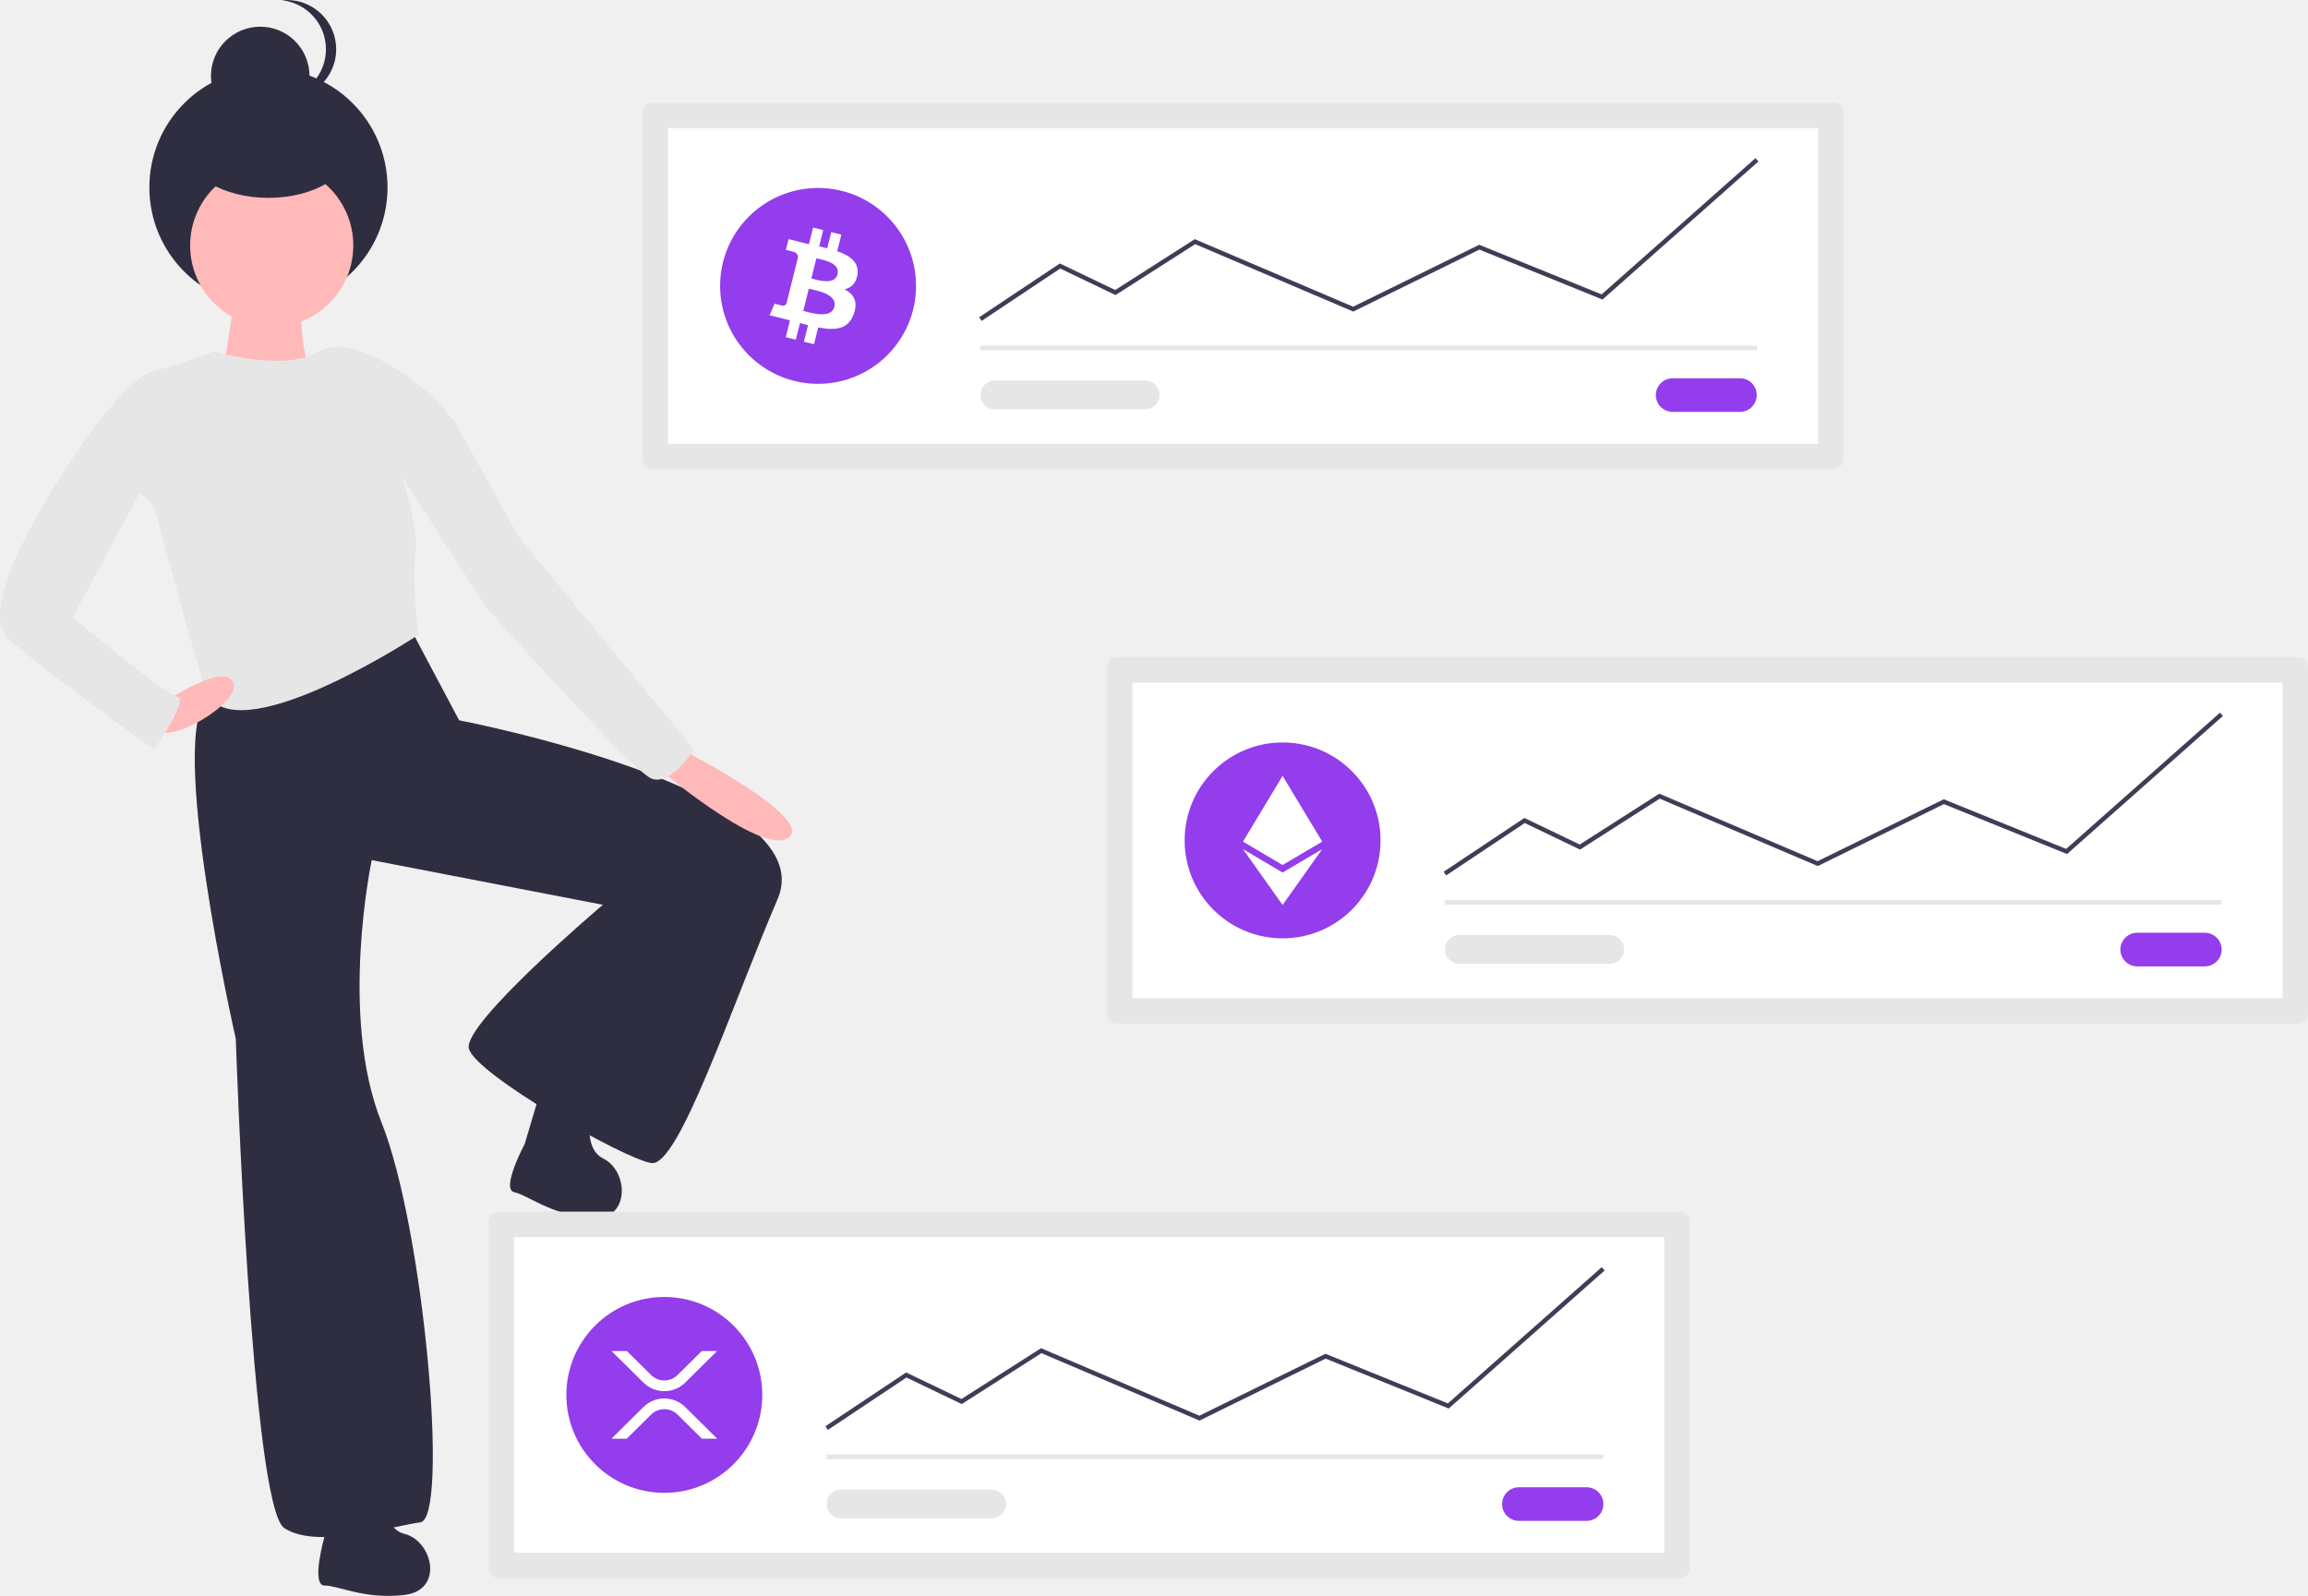
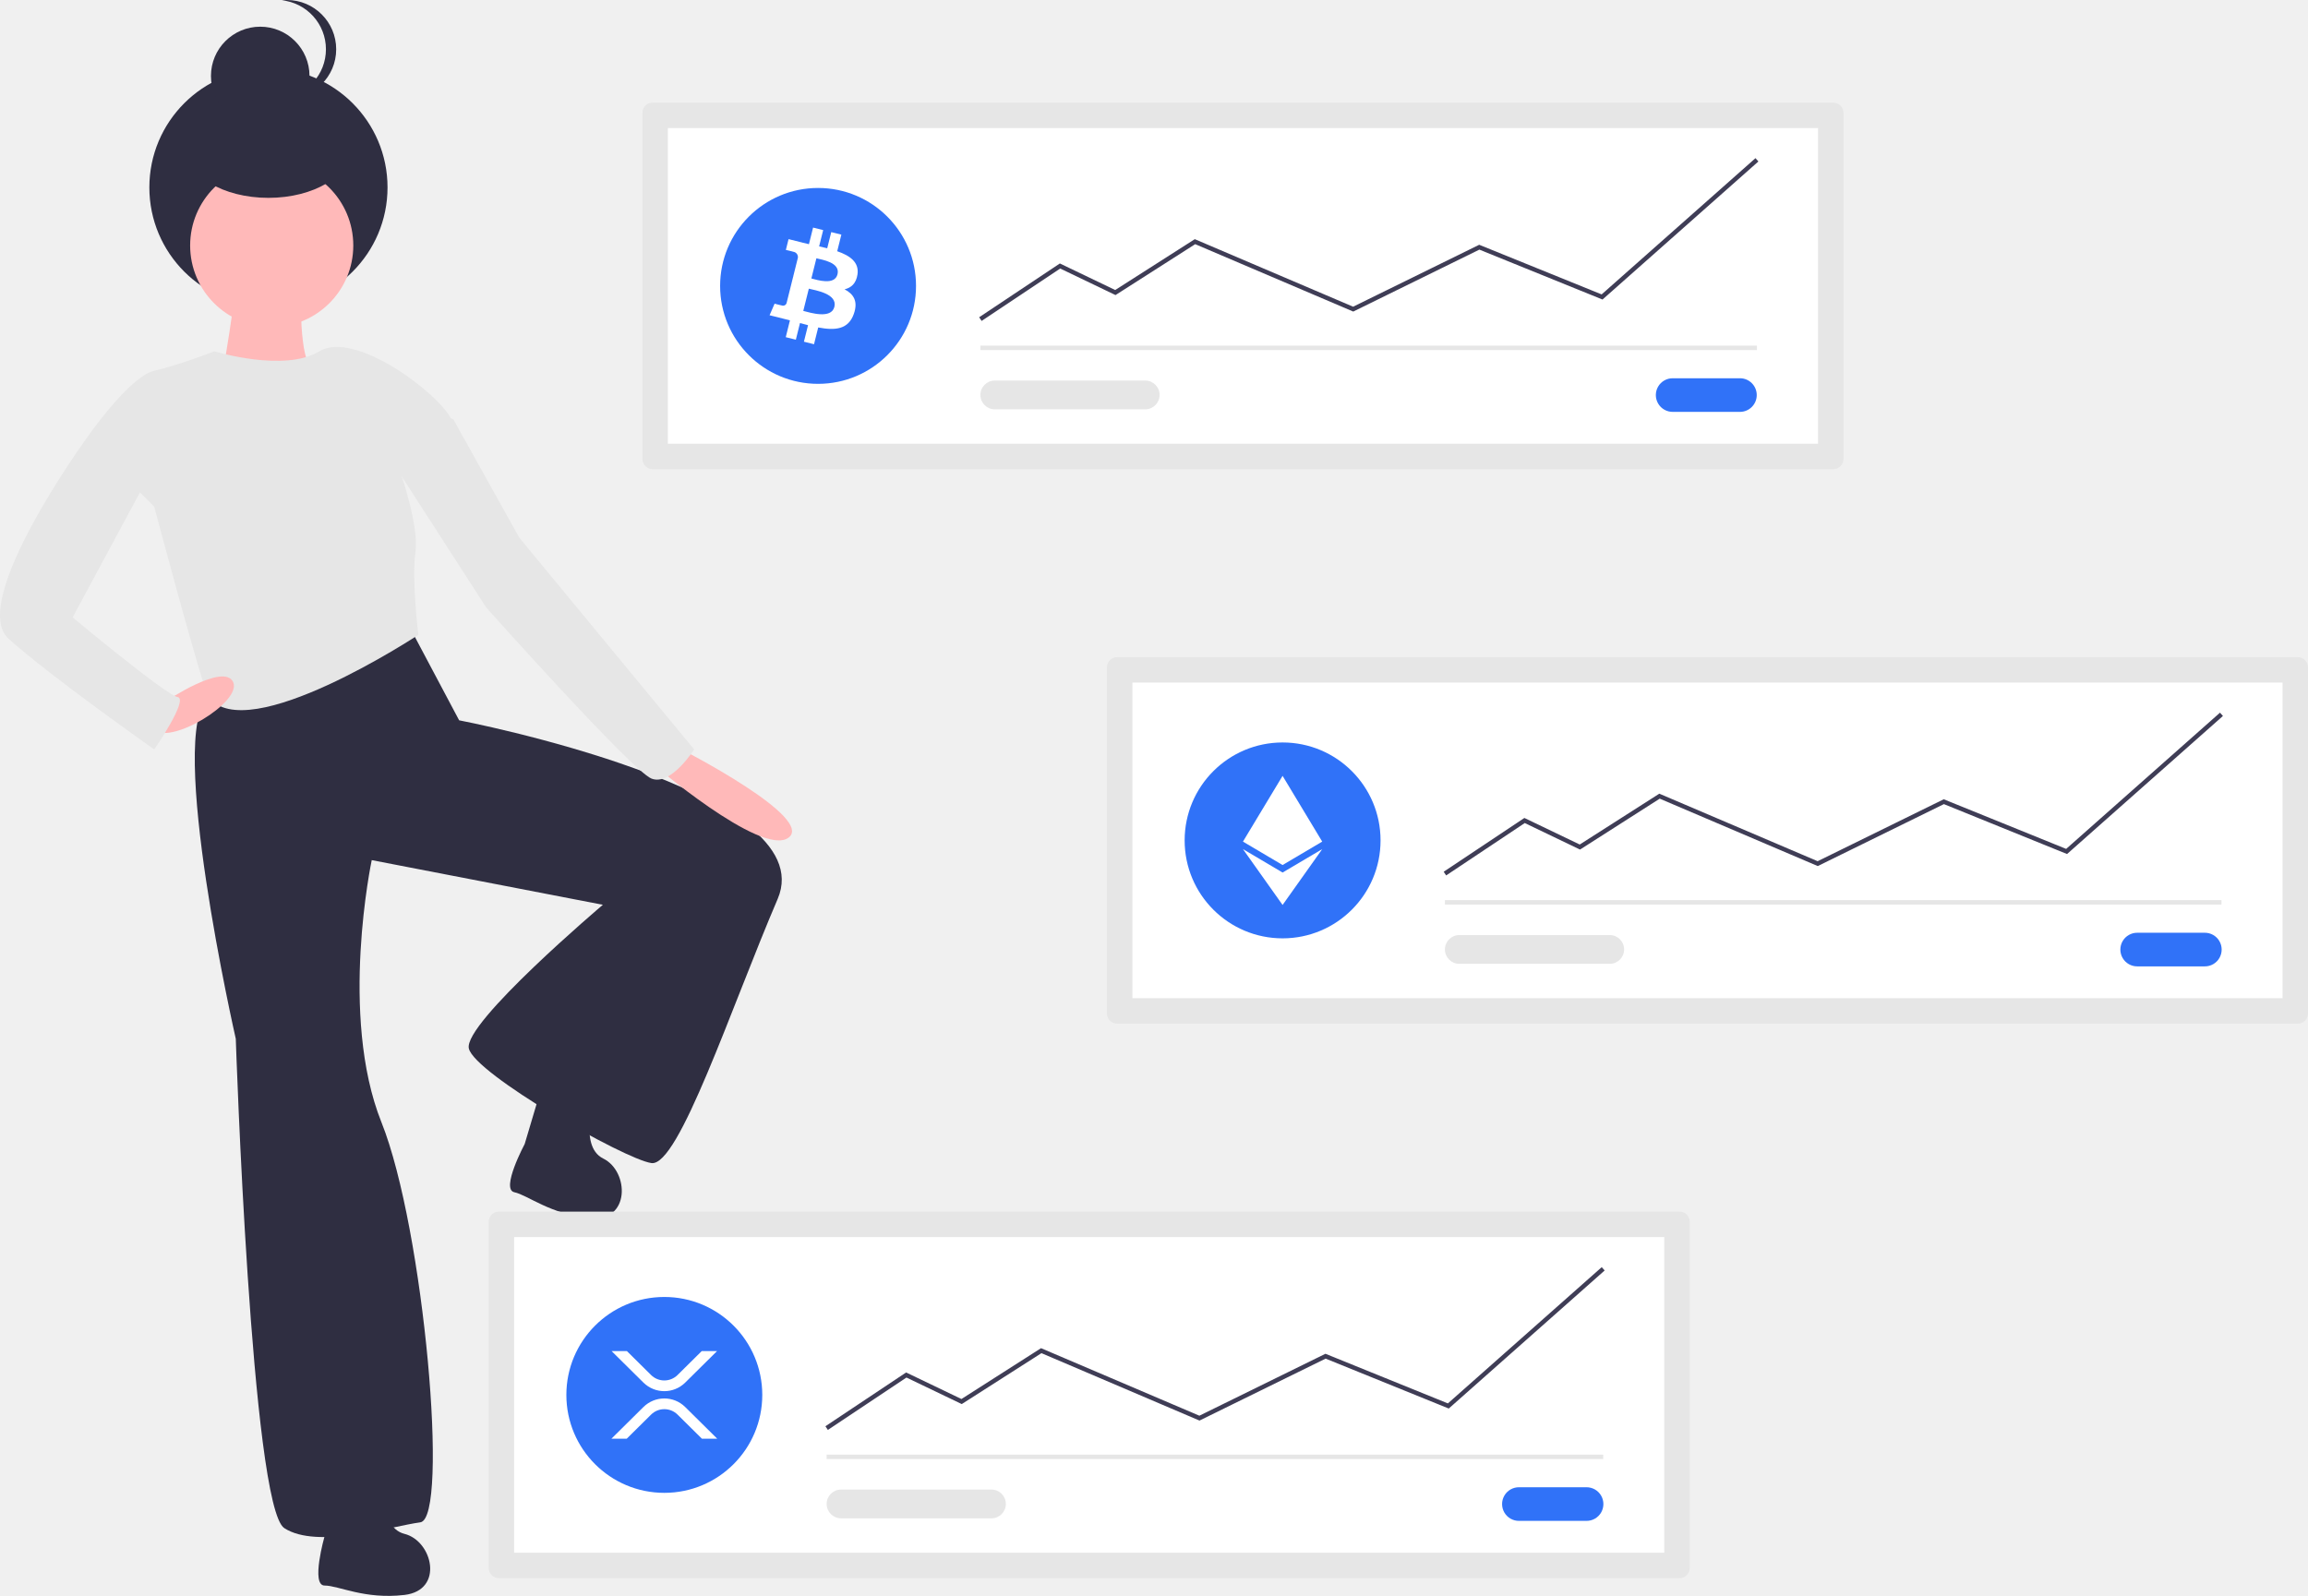
<svg xmlns="http://www.w3.org/2000/svg" id="ae8e3b67-68ad-47ca-99a9-8e5b053c0a6f" data-name="Layer 1" width="974.755" height="674.095" viewBox="0 0 974.755 674.095">
  <path d="M200.719,407.361c-18.046,14.765,11.484,144.368,11.484,144.368s6.562,197.686,20.507,206.709,45.115-.82,57.419-2.461,1.641-123.861-16.405-168.976S269.622,476.264,269.622,476.264l97.612,18.866s-59.06,50.037-56.599,60.7,65.622,46.755,77.106,48.396,33.631-65.622,53.318-111.557-134.525-75.465-134.525-75.465l-21.327-40.193S218.765,392.596,200.719,407.361Z" transform="translate(-112.6223 -112.9526)" fill="#2f2e41" />
  <path d="M249.71,761.841s-5.952,20.833,0,20.833,16.865,5.952,33.73,3.968,11.905-22.817,0-25.794-8.929-26.786-8.929-26.786c-3.968-7.936-22.817,1.984-22.817,1.984Z" transform="translate(-112.6223 -112.9526)" fill="#2f2e41" />
  <path d="M334.216,596.174s-10.212,19.109-4.393,20.365,15.23,9.375,32.135,10.992,16.449-19.794,5.439-25.214-3.079-28.066-3.079-28.066c-2.205-8.595-22.723-2.872-22.723-2.872Z" transform="translate(-112.6223 -112.9526)" fill="#2f2e41" />
  <path d="M211.793,229.772c1.641,3.281-5.742,44.295-5.742,44.295l6.562,11.484s37.733-14.765,31.991-17.226-4.922-32.811-4.922-32.811S210.152,226.491,211.793,229.772Z" transform="translate(-112.6223 -112.9526)" fill="#ffb9b9" />
  <circle cx="113.373" cy="79.168" r="50.294" fill="#2f2e41" />
  <circle cx="109.904" cy="32.084" r="20.811" fill="#2f2e41" />
  <path d="M231.631,154.463a21.044,21.044,0,0,0,2.168.113,20.811,20.811,0,1,0,0-41.623,21.044,21.044,0,0,0-2.168.113,20.812,20.812,0,0,1,0,41.398Z" transform="translate(-112.6223 -112.9526)" fill="#2f2e41" />
  <circle cx="114.756" cy="103.695" r="34.451" fill="#ffb9b9" />
  <path d="M177.751,269.555c-10.664,2.461-28.71,28.71-28.71,28.71L177.751,326.974s20.507,77.106,22.968,80.387c16.122,21.496,88.589-26.249,88.589-26.249s-2.871-23.378-1.23-34.862c1.578-11.045-6.152-33.221-6.152-33.221s27.069-11.484,21.327-22.968-41.014-37.733-55.779-28.71-44.295,0-44.295,0S188.415,267.094,177.751,269.555Z" transform="translate(-112.6223 -112.9526)" fill="#e6e6e6" />
  <path d="M387.331,434.84s46.755,40.193,58.239,31.991-44.295-36.912-44.295-36.912Z" transform="translate(-112.6223 -112.9526)" fill="#ffb9b9" />
  <path d="M177.341,420.895c6.562,7.382,37.733-11.484,33.736-19.862s-28.815,8.378-28.815,8.378S170.779,413.513,177.341,420.895Z" transform="translate(-112.6223 -112.9526)" fill="#ffb9b9" />
  <path d="M177.751,309.748l-34.451,63.981s39.373,32.811,44.295,33.631-9.843,22.147-9.843,22.147-44.295-31.17-61.52-46.756,32.811-84.488,32.811-84.488l14.765-9.023Z" transform="translate(-112.6223 -112.9526)" fill="#e6e6e6" />
  <path d="M277.825,307.288,318.018,369.628s61.52,68.903,69.723,72.184,18.046-12.304,18.046-12.304l-73.824-89.41-27.889-50.037-10.664-4.101Z" transform="translate(-112.6223 -112.9526)" fill="#e6e6e6" />
  <ellipse cx="113.373" cy="62.762" rx="34.686" ry="20.811" fill="#2f2e41" />
  <path d="M323.299,624.742a4.293,4.293,0,0,0-4.288,4.288V775.274a4.293,4.293,0,0,0,4.288,4.288h498.669a4.293,4.293,0,0,0,4.288-4.288V629.03a4.293,4.293,0,0,0-4.288-4.288Z" transform="translate(-112.6223 -112.9526)" fill="#e6e6e6" />
  <path d="M329.757,768.817H815.51V635.487H329.757Z" transform="translate(-112.6223 -112.9526)" fill="#fff" />
-   <path d="M754.196,741.157a7.103,7.103,0,1,0,0,14.205H782.607a7.103,7.103,0,1,0,0-14.205H754.196Z" transform="translate(-112.6223 -112.9526)" fill="#933ded" />
+   <path d="M754.196,741.157a7.103,7.103,0,1,0,0,14.205H782.607a7.103,7.103,0,1,0,0-14.205H754.196Z" transform="translate(-112.6223 -112.9526)" fill="#3072f8" />
  <rect x="349.122" y="614.428" width="327.965" height="1.869" fill="#e6e6e6" />
-   <circle cx="280.567" cy="589.2" r="41.369" fill="#933ded" />
+   <circle cx="280.567" cy="589.2" r="41.369" fill="#3072f8" />
  <polygon points="349.64 603.993 348.604 602.438 382.684 579.717 406.054 590.935 439.669 569.459 506.537 597.983 559.787 571.825 611.495 592.788 676.468 535.241 677.707 536.64 611.867 594.956 559.86 573.871 506.591 600.038 439.843 571.565 406.184 593.071 382.835 581.864 349.64 603.993" fill="#3f3d56" />
  <path d="M467.818,742.134a6.073,6.073,0,1,0,0,12.147h63.537a6.073,6.073,0,0,0,0-12.147Z" transform="translate(-112.6223 -112.9526)" fill="#e6e6e6" />
  <path d="M408.989,683.645h6.464l-13.45,13.311a12.558,12.558,0,0,1-17.631,0l-13.449-13.311h6.464l10.217,10.112a7.954,7.954,0,0,0,11.167,0ZM377.305,720.659h-6.464l13.533-13.393a12.558,12.558,0,0,1,17.631,0l13.533,13.393h-6.464l-10.302-10.194a7.954,7.954,0,0,0-11.167,0Z" transform="translate(-112.6223 -112.9526)" fill="#fff" />
  <path d="M388.234,156.307a4.293,4.293,0,0,0-4.288,4.288V306.839a4.293,4.293,0,0,0,4.288,4.288H886.903a4.293,4.293,0,0,0,4.288-4.288V160.595a4.293,4.293,0,0,0-4.288-4.288Z" transform="translate(-112.6223 -112.9526)" fill="#e6e6e6" />
  <path d="M394.692,300.382H880.446V167.052H394.692Z" transform="translate(-112.6223 -112.9526)" fill="#fff" />
-   <path d="M819.132,272.722a7.103,7.103,0,1,0,0,14.205h28.411a7.103,7.103,0,0,0,0-14.205H819.132Z" transform="translate(-112.6223 -112.9526)" fill="#933ded" />
+   <path d="M819.132,272.722a7.103,7.103,0,1,0,0,14.205h28.411a7.103,7.103,0,0,0,0-14.205H819.132Z" transform="translate(-112.6223 -112.9526)" fill="#3072f8" />
  <rect x="414.057" y="145.993" width="327.965" height="1.869" fill="#e6e6e6" />
-   <circle cx="345.502" cy="120.764" r="41.369" fill="#933ded" />
+   <circle cx="345.502" cy="120.764" r="41.369" fill="#3072f8" />
  <polygon points="414.575 135.557 413.539 134.002 447.619 111.282 470.989 122.5 504.604 101.024 505.058 101.217 571.472 129.548 624.722 103.39 676.43 124.353 741.403 66.805 742.642 68.204 676.802 126.52 624.795 105.436 571.527 131.603 504.779 103.13 471.119 124.635 447.77 113.427 414.575 135.557" fill="#3f3d56" />
  <path d="M532.753,273.699a6.073,6.073,0,0,0,0,12.147h63.537a6.073,6.073,0,1,0,0-12.147Z" transform="translate(-112.6223 -112.9526)" fill="#e6e6e6" />
  <path d="M474.769,228.888c.773-5.177-3.168-7.96-8.558-9.816l1.748-7.013-4.27-1.064-1.702,6.828c-1.121-.28-2.274-.543-3.419-.805l1.714-6.873-4.266-1.064-1.75,7.01c-.929-.212-1.841-.421-2.726-.641l.005-.022-5.887-1.47-1.136,4.559s3.167.726,3.1.771a2.27,2.27,0,0,1,1.989,2.483l-1.991,7.989a3.538,3.538,0,0,1,.444.142l-.45-.112-2.793,11.191a1.554,1.554,0,0,1-1.956,1.014c.043.062-3.103-.774-3.103-.774l-2.119,4.888,5.556,1.385c1.033.259,2.046.53,3.042.785l-1.767,7.094,4.264,1.064,1.751-7.018c1.164.316,2.294.608,3.401.883l-1.743,6.985,4.269,1.064,1.767-7.08c7.279,1.377,12.754.822,15.055-5.76,1.857-5.301-.091-8.359-3.921-10.354,2.789-.646,4.89-2.48,5.45-6.27Zm-9.754,13.677c-1.32,5.301-10.244,2.436-13.139,1.717l2.344-9.397c2.894.722,12.171,2.152,10.796,7.68Zm1.319-13.753c-1.204,4.822-8.632,2.372-11.043,1.771l2.125-8.523C459.827,222.661,467.589,223.782,466.334,228.812Z" transform="translate(-112.6223 -112.9526)" fill="#fff" />
  <path d="M584.421,390.524a4.293,4.293,0,0,0-4.288,4.288V541.057a4.293,4.293,0,0,0,4.288,4.288h498.669a4.293,4.293,0,0,0,4.288-4.288V394.812a4.293,4.293,0,0,0-4.288-4.288Z" transform="translate(-112.6223 -112.9526)" fill="#e6e6e6" />
  <path d="M590.878,534.6h485.754V401.27H590.878Z" transform="translate(-112.6223 -112.9526)" fill="#fff" />
-   <path d="M1015.318,506.94a7.103,7.103,0,1,0,0,14.205h28.411a7.103,7.103,0,1,0,0-14.205h-28.411Z" transform="translate(-112.6223 -112.9526)" fill="#933ded" />
+   <path d="M1015.318,506.94a7.103,7.103,0,1,0,0,14.205h28.411a7.103,7.103,0,1,0,0-14.205h-28.411Z" transform="translate(-112.6223 -112.9526)" fill="#3072f8" />
  <rect x="610.244" y="380.21" width="327.965" height="1.869" fill="#e6e6e6" />
-   <circle cx="541.689" cy="354.982" r="41.369" fill="#933ded" />
+   <circle cx="541.689" cy="354.982" r="41.369" fill="#3072f8" />
  <polygon points="610.762 369.775 609.725 368.22 643.805 345.5 667.176 356.718 700.79 335.242 701.245 335.435 767.658 363.766 820.909 337.608 872.617 358.57 937.59 301.023 938.829 302.423 872.989 360.738 820.982 339.654 767.713 365.821 700.966 337.348 667.305 358.853 643.957 347.646 610.762 369.775" fill="#3f3d56" />
  <path d="M728.939,507.917a6.073,6.073,0,0,0,0,12.147h63.537a6.073,6.073,0,1,0,0-12.147Z" transform="translate(-112.6223 -112.9526)" fill="#e6e6e6" />
  <polygon points="541.684 382.247 558.431 358.662 541.684 368.55 541.684 368.55 524.947 358.662 541.683 382.247 541.683 382.247 541.684 382.247 541.684 382.247 541.684 382.247" fill="#fff" />
  <polygon points="541.683 365.381 541.683 365.381 541.684 365.381 541.684 365.381 558.421 355.488 541.684 327.717 541.684 327.717 541.684 327.717 541.683 327.717 541.683 327.717 524.947 355.488 541.683 365.381" fill="#fff" />
</svg>
